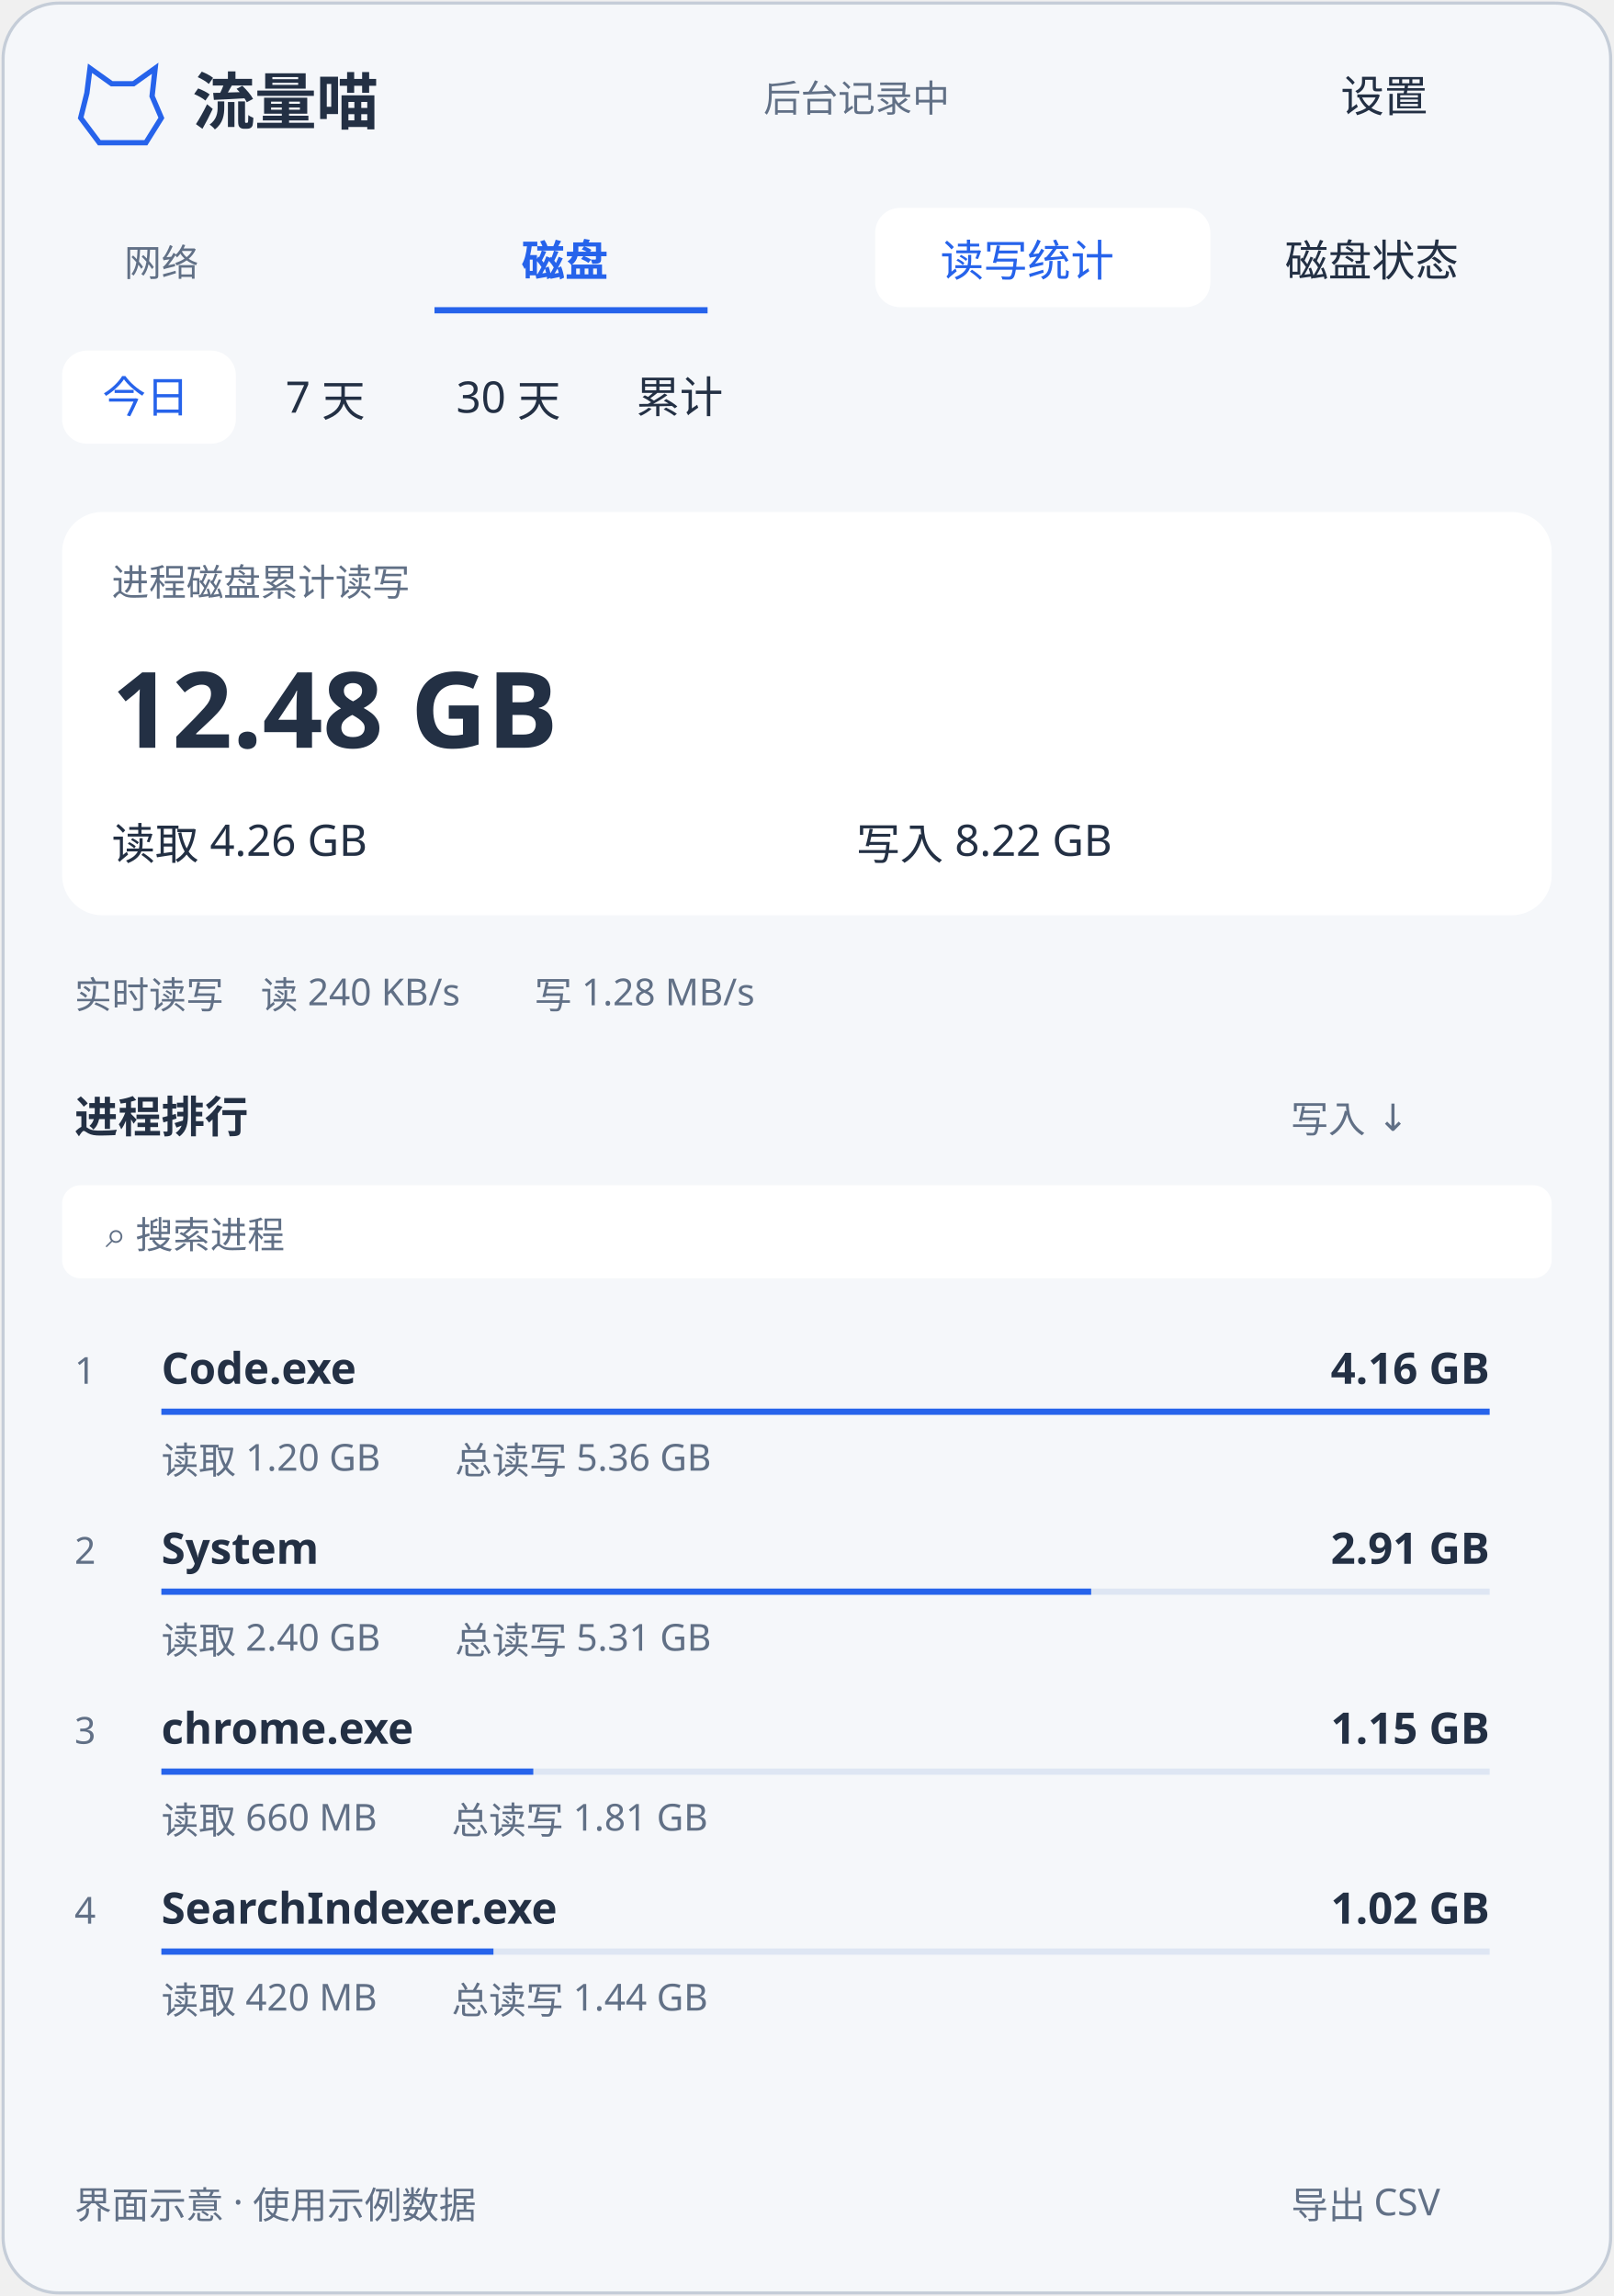
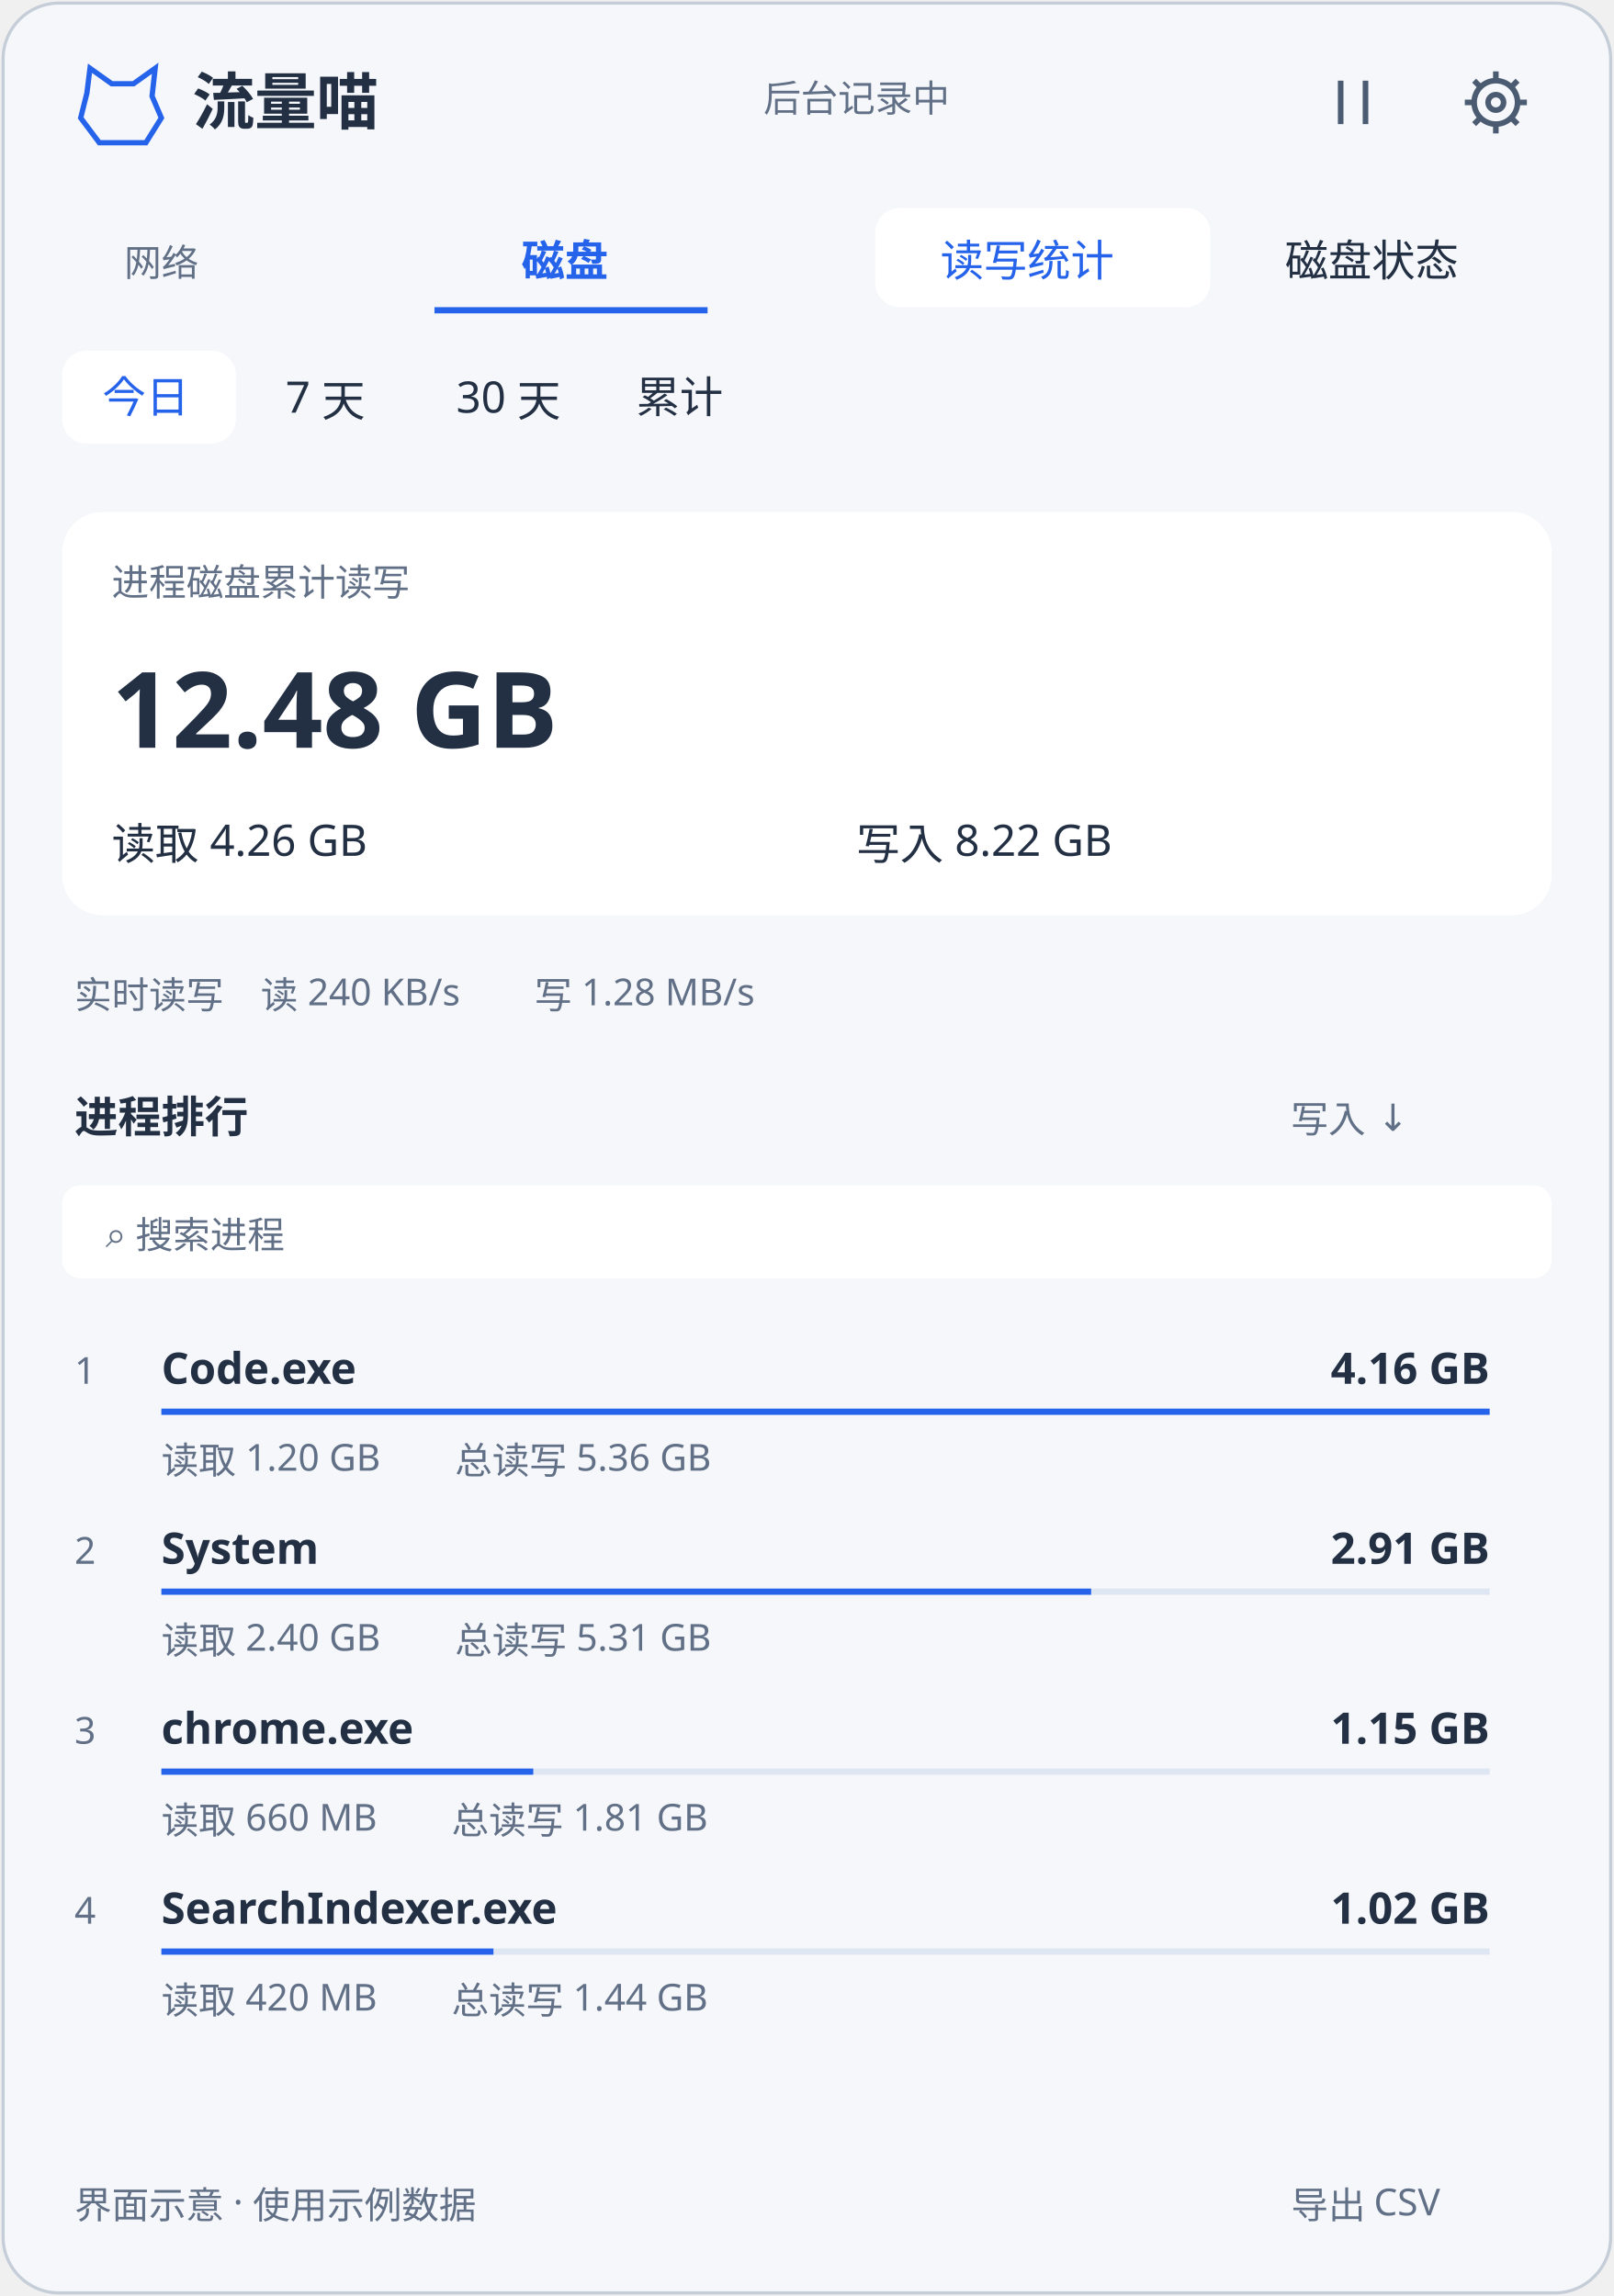
<svg xmlns="http://www.w3.org/2000/svg" width="520" height="740" viewBox="0 0 520 740">
  <style>text{font-family:Segoe UI,Microsoft YaHei,sans-serif;fill:#233044;font-size:14px}.muted{fill:#617086;font-size:12px}.blue{fill:#2663eb}.strong{font-weight:600}</style>
  <rect x="1" y="1" width="518" height="738" rx="18" fill="#f5f7fa" stroke="#c5cdd8" />
  <path d="M28 30l1-8 7 5h7l7-5-1 9 3 7-5 8H32l-6-8z" fill="none" stroke="#2663eb" stroke-width="1.7" />
  <text x="62" y="40" class="strong" style="font-size:20px">流量喵</text>
  <text x="246" y="36" class="muted">后台记录中</text>
-   <text x="432" y="36">设置</text>
+   <g fill="none" stroke="#4b5b71" stroke-width="1.8">
+     <path d="M432 26v14m8-14v14" />
+     <circle cx="482" cy="33" r="7" />
+     <circle cx="482" cy="33" r="2.5" />
+     <path d="M482 23v3m0 14v3m-10-10h3m14 0h3m-17-7 2 2m10 10 2 2m-14 0 2-2m10-10 2-2" />
+   </g>
  <text x="40" y="89" class="muted">网络</text>
  <text x="168" y="89" class="blue strong">磁盘</text>
  <path d="M140 100h88" stroke="#2663eb" stroke-width="2" />
  <rect x="282" y="67" width="108" height="32" rx="8" fill="white" />
  <text x="303" y="89" class="blue">读写统计</text>
  <text x="414" y="89">磁盘状态</text>
  <rect x="20" y="113" width="56" height="30" rx="8" fill="white" />
  <text x="33" y="133" class="blue">今日</text>
  <text x="92" y="133">7 天</text>
  <text x="147" y="133">30 天</text>
  <text x="205" y="133">累计</text>
  <rect x="20" y="165" width="480" height="130" rx="13" fill="white" />
  <text x="36" y="192" class="muted">进程磁盘累计读写</text>
  <text x="36" y="241" class="strong" style="font-size:34px">12.48 GB</text>
  <text x="36" y="277">读取 4.26 GB</text>
  <text x="276" y="277">写入 8.22 GB</text>
  <text x="24" y="325" class="muted">实时读写　读 240 KB/s　　写 1.28 MB/s</text>
  <text x="24" y="365" class="strong">进程排行</text>
  <text x="416" y="365" class="muted">写入 ↓</text>
  <rect x="20" y="382" width="480" height="30" rx="6" fill="white" />
  <text x="34" y="402" class="muted">⌕ 搜索进程</text>
  <text x="24" y="446" class="muted">1</text>
  <text x="52" y="446" class="strong">Code.exe</text>
  <text x="480" y="446" text-anchor="end" class="strong">4.16 GB</text>
  <path d="M52 455h428" stroke="#dee6f3" stroke-width="2" />
  <path d="M52 455h428" stroke="#2663eb" stroke-width="2" />
  <text x="52" y="475" class="muted">读取 1.20 GB　　总读写 5.36 GB</text>
  <text x="24" y="504" class="muted">2</text>
  <text x="52" y="504" class="strong">System</text>
  <text x="480" y="504" text-anchor="end" class="strong">2.91 GB</text>
  <path d="M52 513h428" stroke="#dee6f3" stroke-width="2" />
  <path d="M52 513h299.6" stroke="#2663eb" stroke-width="2" />
  <text x="52" y="533" class="muted">读取 2.40 GB　　总读写 5.31 GB</text>
  <text x="24" y="562" class="muted">3</text>
  <text x="52" y="562" class="strong">chrome.exe</text>
  <text x="480" y="562" text-anchor="end" class="strong">1.15 GB</text>
  <path d="M52 571h428" stroke="#dee6f3" stroke-width="2" />
  <path d="M52 571h119.84" stroke="#2663eb" stroke-width="2" />
  <text x="52" y="591" class="muted">读取 660 MB　　总读写 1.81 GB</text>
  <text x="24" y="620" class="muted">4</text>
  <text x="52" y="620" class="strong">SearchIndexer.exe</text>
  <text x="480" y="620" text-anchor="end" class="strong">1.02 GB</text>
  <path d="M52 629h428" stroke="#dee6f3" stroke-width="2" />
  <path d="M52 629h107.0" stroke="#2663eb" stroke-width="2" />
  <text x="52" y="649" class="muted">读取 420 MB　　总读写 1.44 GB</text>
  <text x="24" y="715" class="muted">界面示意 · 使用示例数据</text>
  <text x="416" y="715" class="muted">导出 CSV</text>
</svg>
